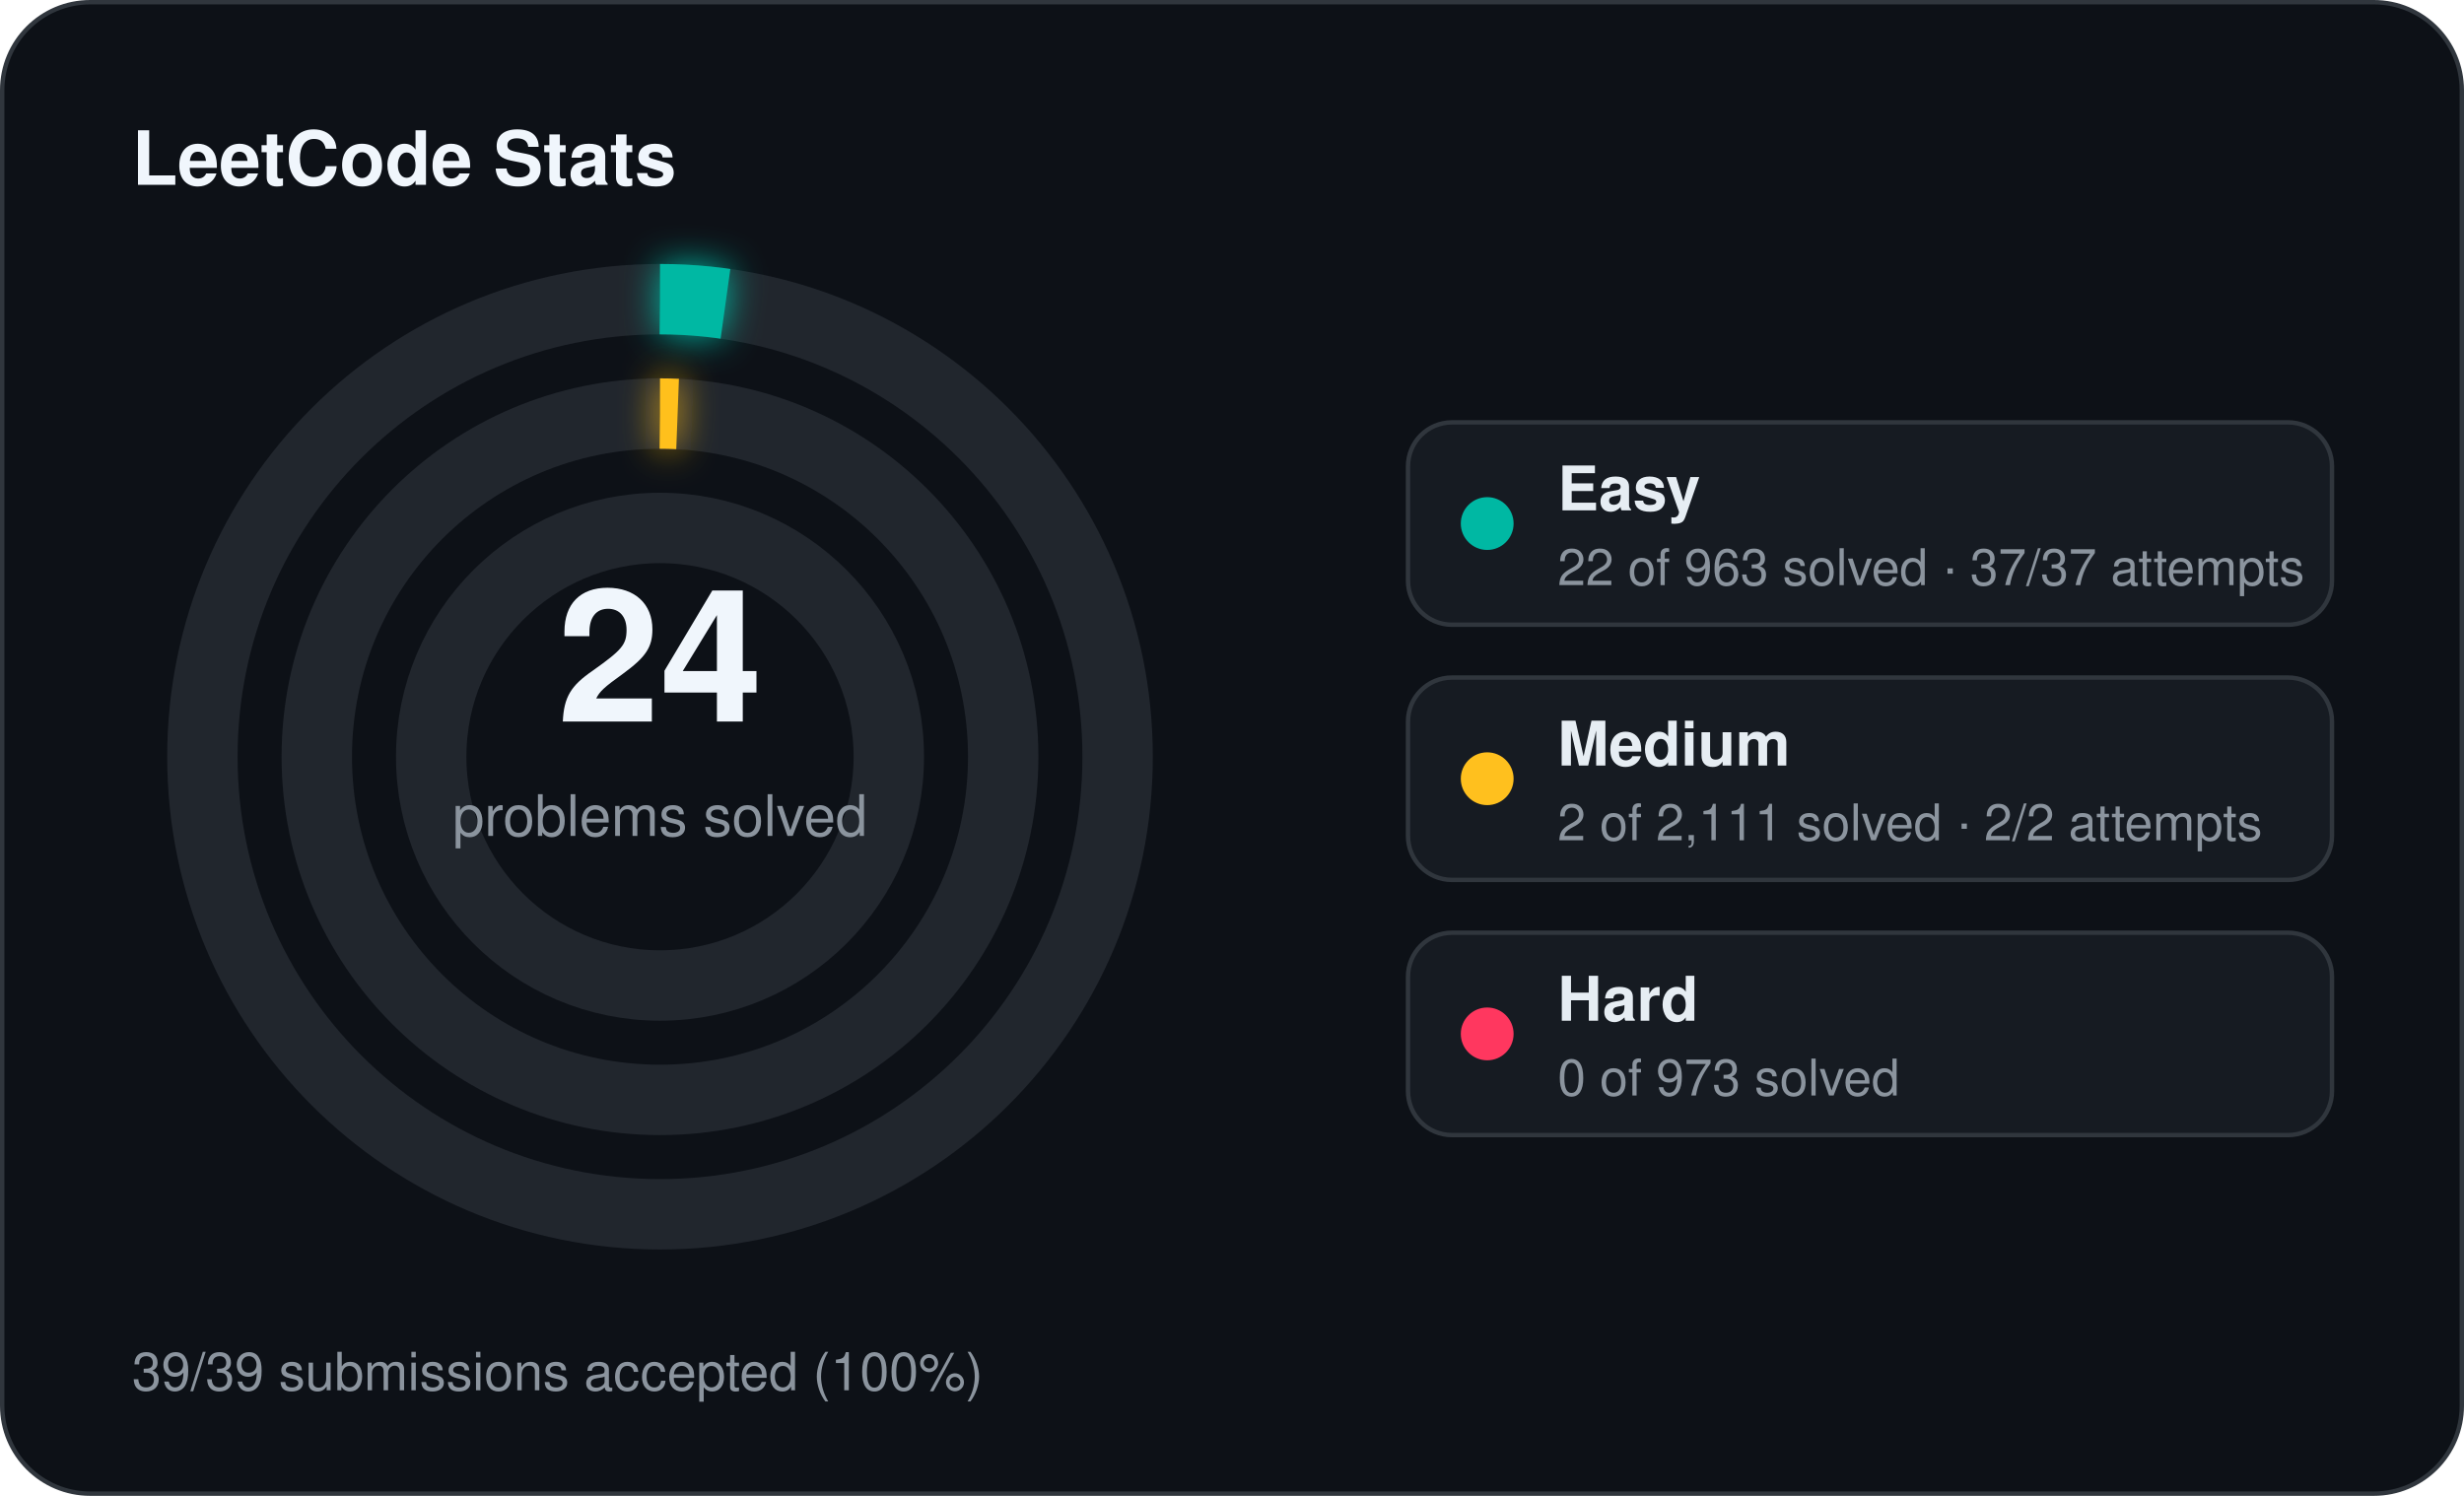
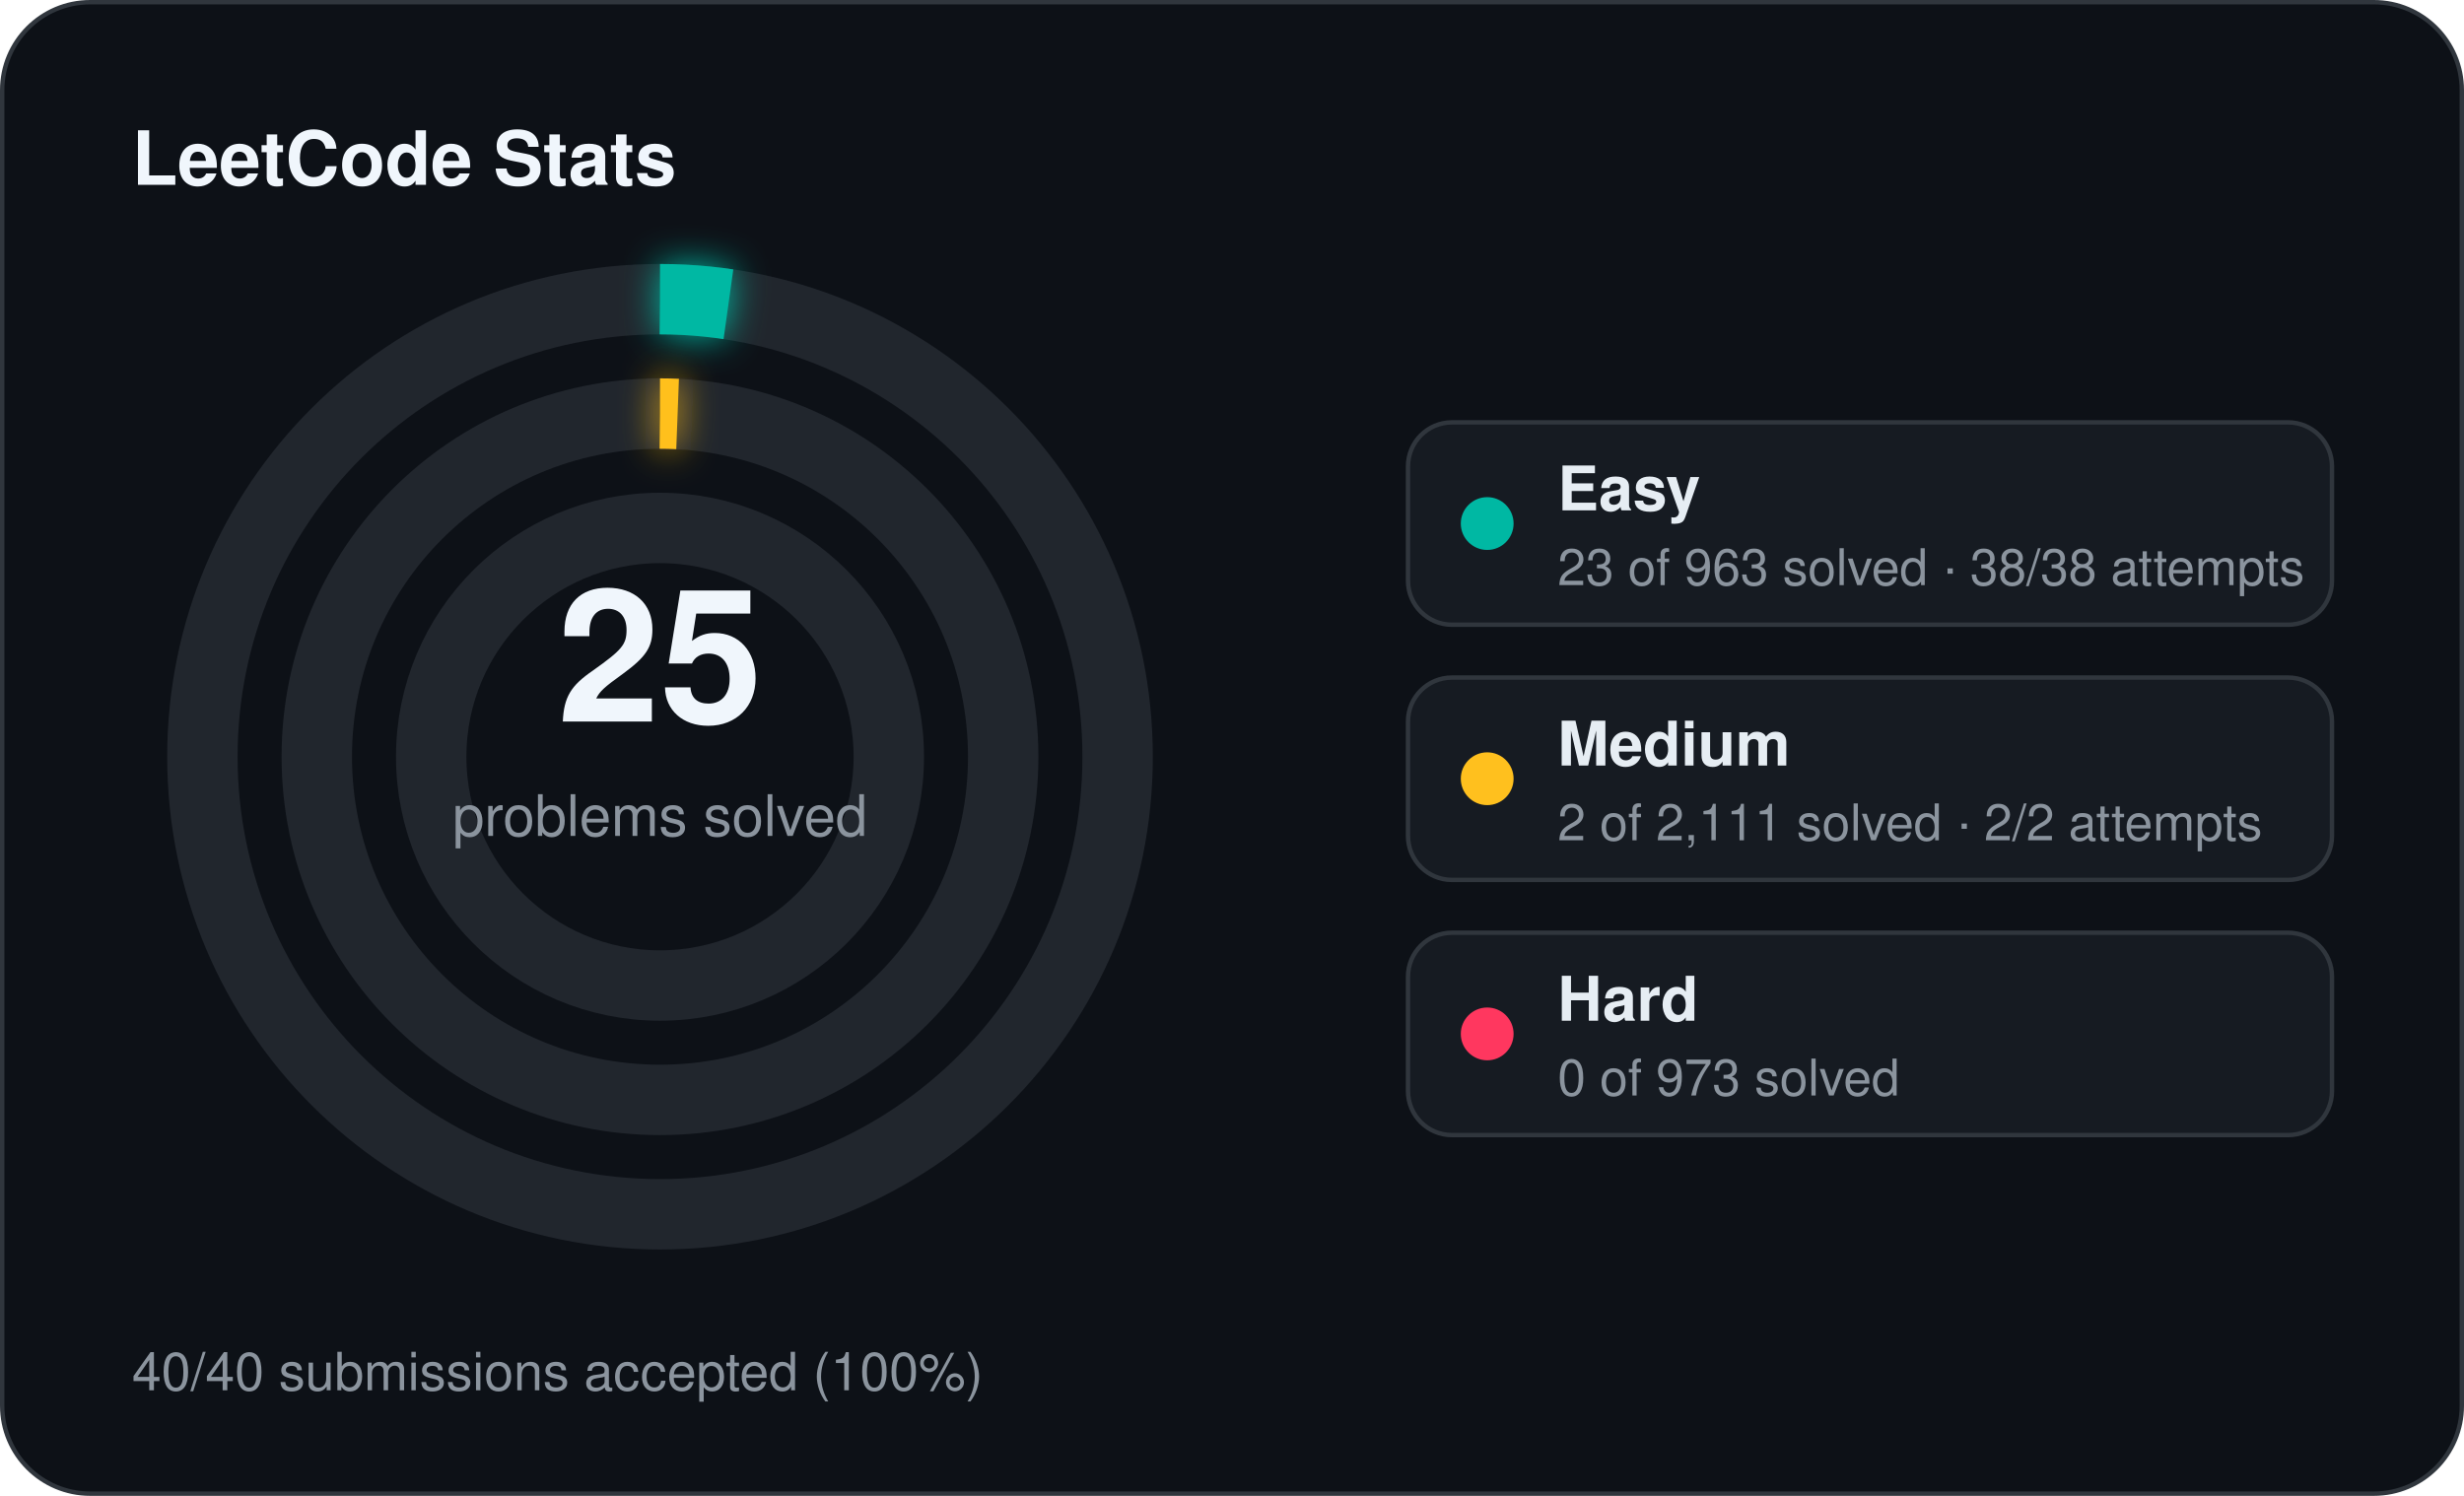
<svg xmlns="http://www.w3.org/2000/svg" width="560" height="340" viewBox="0 0 560 340">
  <defs>
    <filter id="stats-glow" x="-60%" y="-60%" width="220%" height="220%">
      <feGaussianBlur stdDeviation="4" result="blur" />
      <feMerge>
        <feMergeNode in="blur" />
        <feMergeNode in="SourceGraphic" />
      </feMerge>
    </filter>
  </defs>
  <rect x="0.5" y="0.5" width="559" height="339" rx="20" fill="#0d1117" stroke="#30363d" stroke-width="1" />
  <text x="30" y="42" fill="#f0f6fc" font-family="Segoe UI, Helvetica, Arial, sans-serif" font-size="17" font-weight="700">LeetCode Stats</text>
  <circle cx="150" cy="172" r="104" fill="none" stroke="#21262d" stroke-width="16" />
-   <circle cx="150" cy="172" r="104" fill="none" stroke="#00b8a3" stroke-width="16" stroke-linecap="butt" stroke-dasharray="14.93 653.45" transform="rotate(-90 150 172)" filter="url(#stats-glow)" />
+   <circle cx="150" cy="172" r="104" fill="none" stroke="#00b8a3" stroke-width="16" stroke-linecap="butt" stroke-dasharray="15.61 653.45" transform="rotate(-90 150 172)" filter="url(#stats-glow)" />
  <circle cx="150" cy="172" r="78" fill="none" stroke="#21262d" stroke-width="16" />
  <circle cx="150" cy="172" r="78" fill="none" stroke="#ffc01e" stroke-width="16" stroke-linecap="butt" stroke-dasharray="4.00 490.09" transform="rotate(-90 150 172)" filter="url(#stats-glow)" />
  <circle cx="150" cy="172" r="52" fill="none" stroke="#21262d" stroke-width="16" />
-   <text x="150" y="164" text-anchor="middle" fill="#f0f6fc" font-family="Segoe UI, Helvetica, Arial, sans-serif" font-size="42" font-weight="700">24</text>
+   <text x="150" y="164" text-anchor="middle" fill="#f0f6fc" font-family="Segoe UI, Helvetica, Arial, sans-serif" font-size="42" font-weight="700">25</text>
  <text x="150" y="190" text-anchor="middle" fill="#8b949e" font-family="Segoe UI, Helvetica, Arial, sans-serif" font-size="13">problems solved</text>
  <rect x="320" y="96" width="210" height="46" rx="10" fill="#161b22" stroke="#30363d" stroke-width="1" />
  <circle cx="338" cy="119" r="6" fill="#00b8a3" />
  <text x="354" y="116" fill="#e6edf3" font-family="Segoe UI, Helvetica, Arial, sans-serif" font-size="14" font-weight="600">Easy</text>
-   <text x="354" y="133" fill="#8b949e" font-family="Segoe UI, Helvetica, Arial, sans-serif" font-size="11.5">22 of 963 solved · 37/37 attempts</text>
+   <text x="354" y="133" fill="#8b949e" font-family="Segoe UI, Helvetica, Arial, sans-serif" font-size="11.5">23 of 963 solved · 38/38 attempts</text>
  <rect x="320" y="154" width="210" height="46" rx="10" fill="#161b22" stroke="#30363d" stroke-width="1" />
  <circle cx="338" cy="177" r="6" fill="#ffc01e" />
  <text x="354" y="174" fill="#e6edf3" font-family="Segoe UI, Helvetica, Arial, sans-serif" font-size="14" font-weight="600">Medium</text>
  <text x="354" y="191" fill="#8b949e" font-family="Segoe UI, Helvetica, Arial, sans-serif" font-size="11.5">2 of 2,111 solved · 2/2 attempts</text>
  <rect x="320" y="212" width="210" height="46" rx="10" fill="#161b22" stroke="#30363d" stroke-width="1" />
  <circle cx="338" cy="235" r="6" fill="#ff375f" />
  <text x="354" y="232" fill="#e6edf3" font-family="Segoe UI, Helvetica, Arial, sans-serif" font-size="14" font-weight="600">Hard</text>
  <text x="354" y="249" fill="#8b949e" font-family="Segoe UI, Helvetica, Arial, sans-serif" font-size="11.5">0 of 973 solved</text>
-   <text x="30" y="316" fill="#8b949e" font-family="Segoe UI, Helvetica, Arial, sans-serif" font-size="12">39/39 submissions accepted (100%)</text>
+   <text x="30" y="316" fill="#8b949e" font-family="Segoe UI, Helvetica, Arial, sans-serif" font-size="12">40/40 submissions accepted (100%)</text>
</svg>
